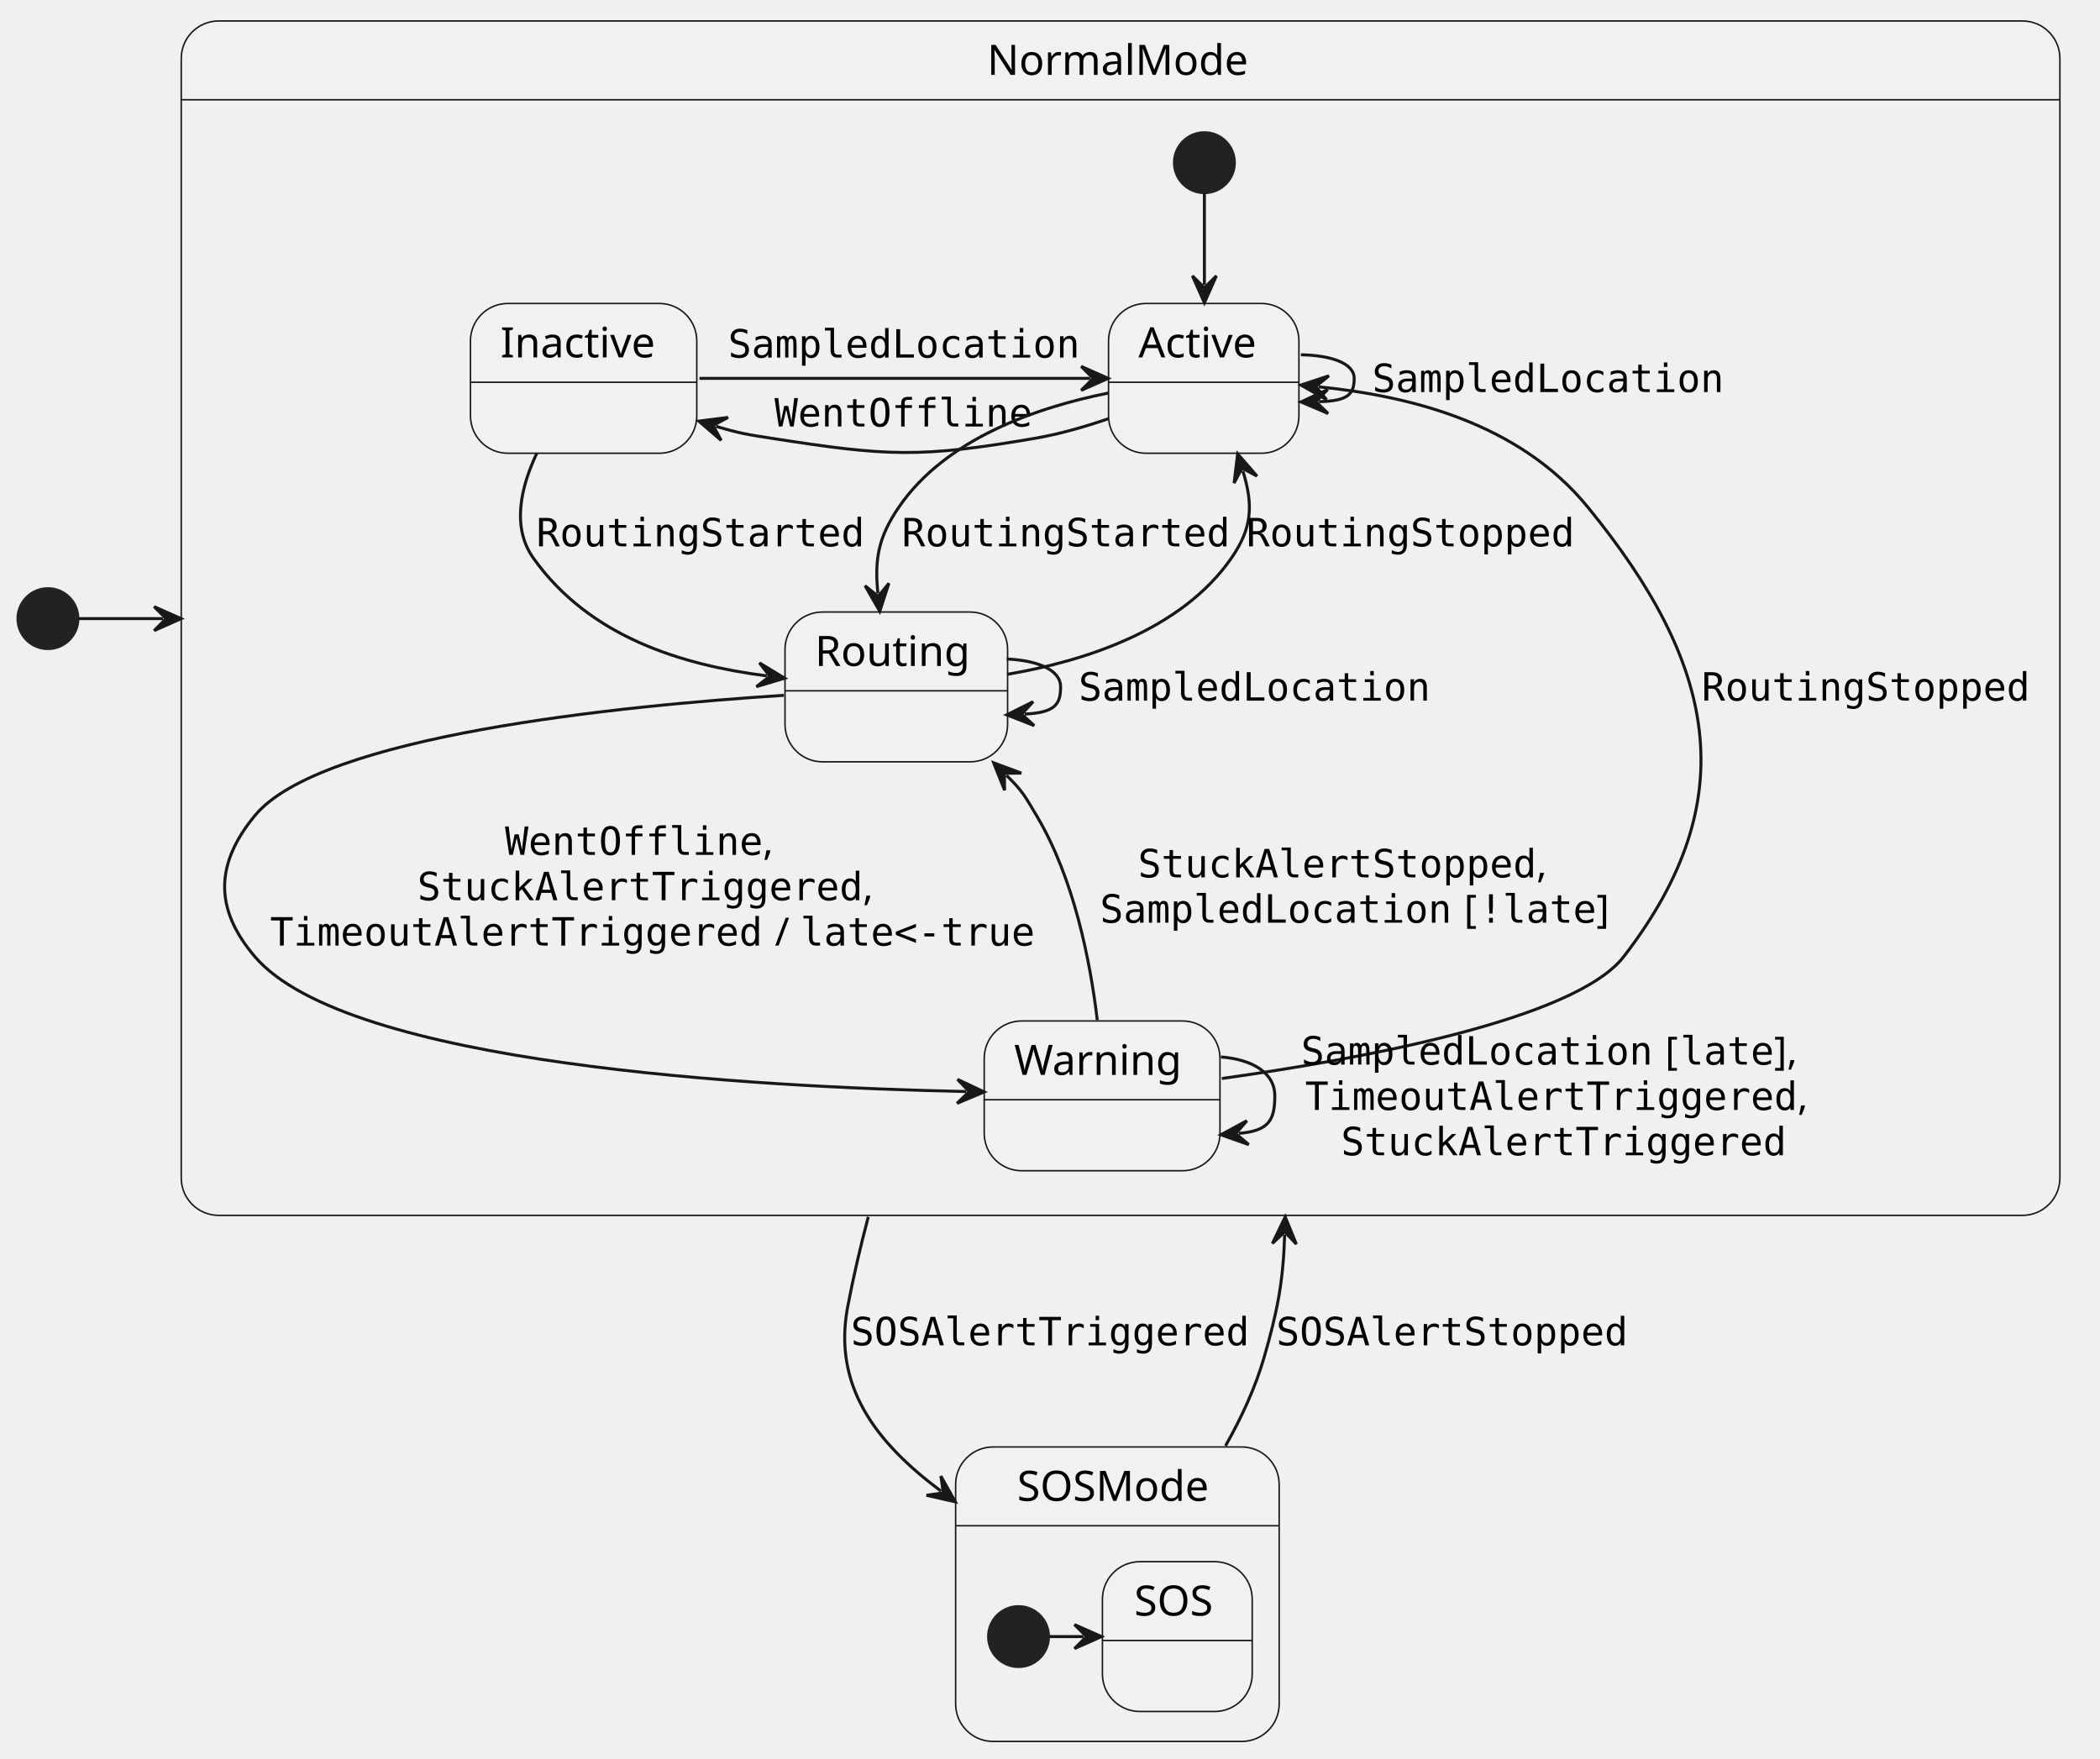
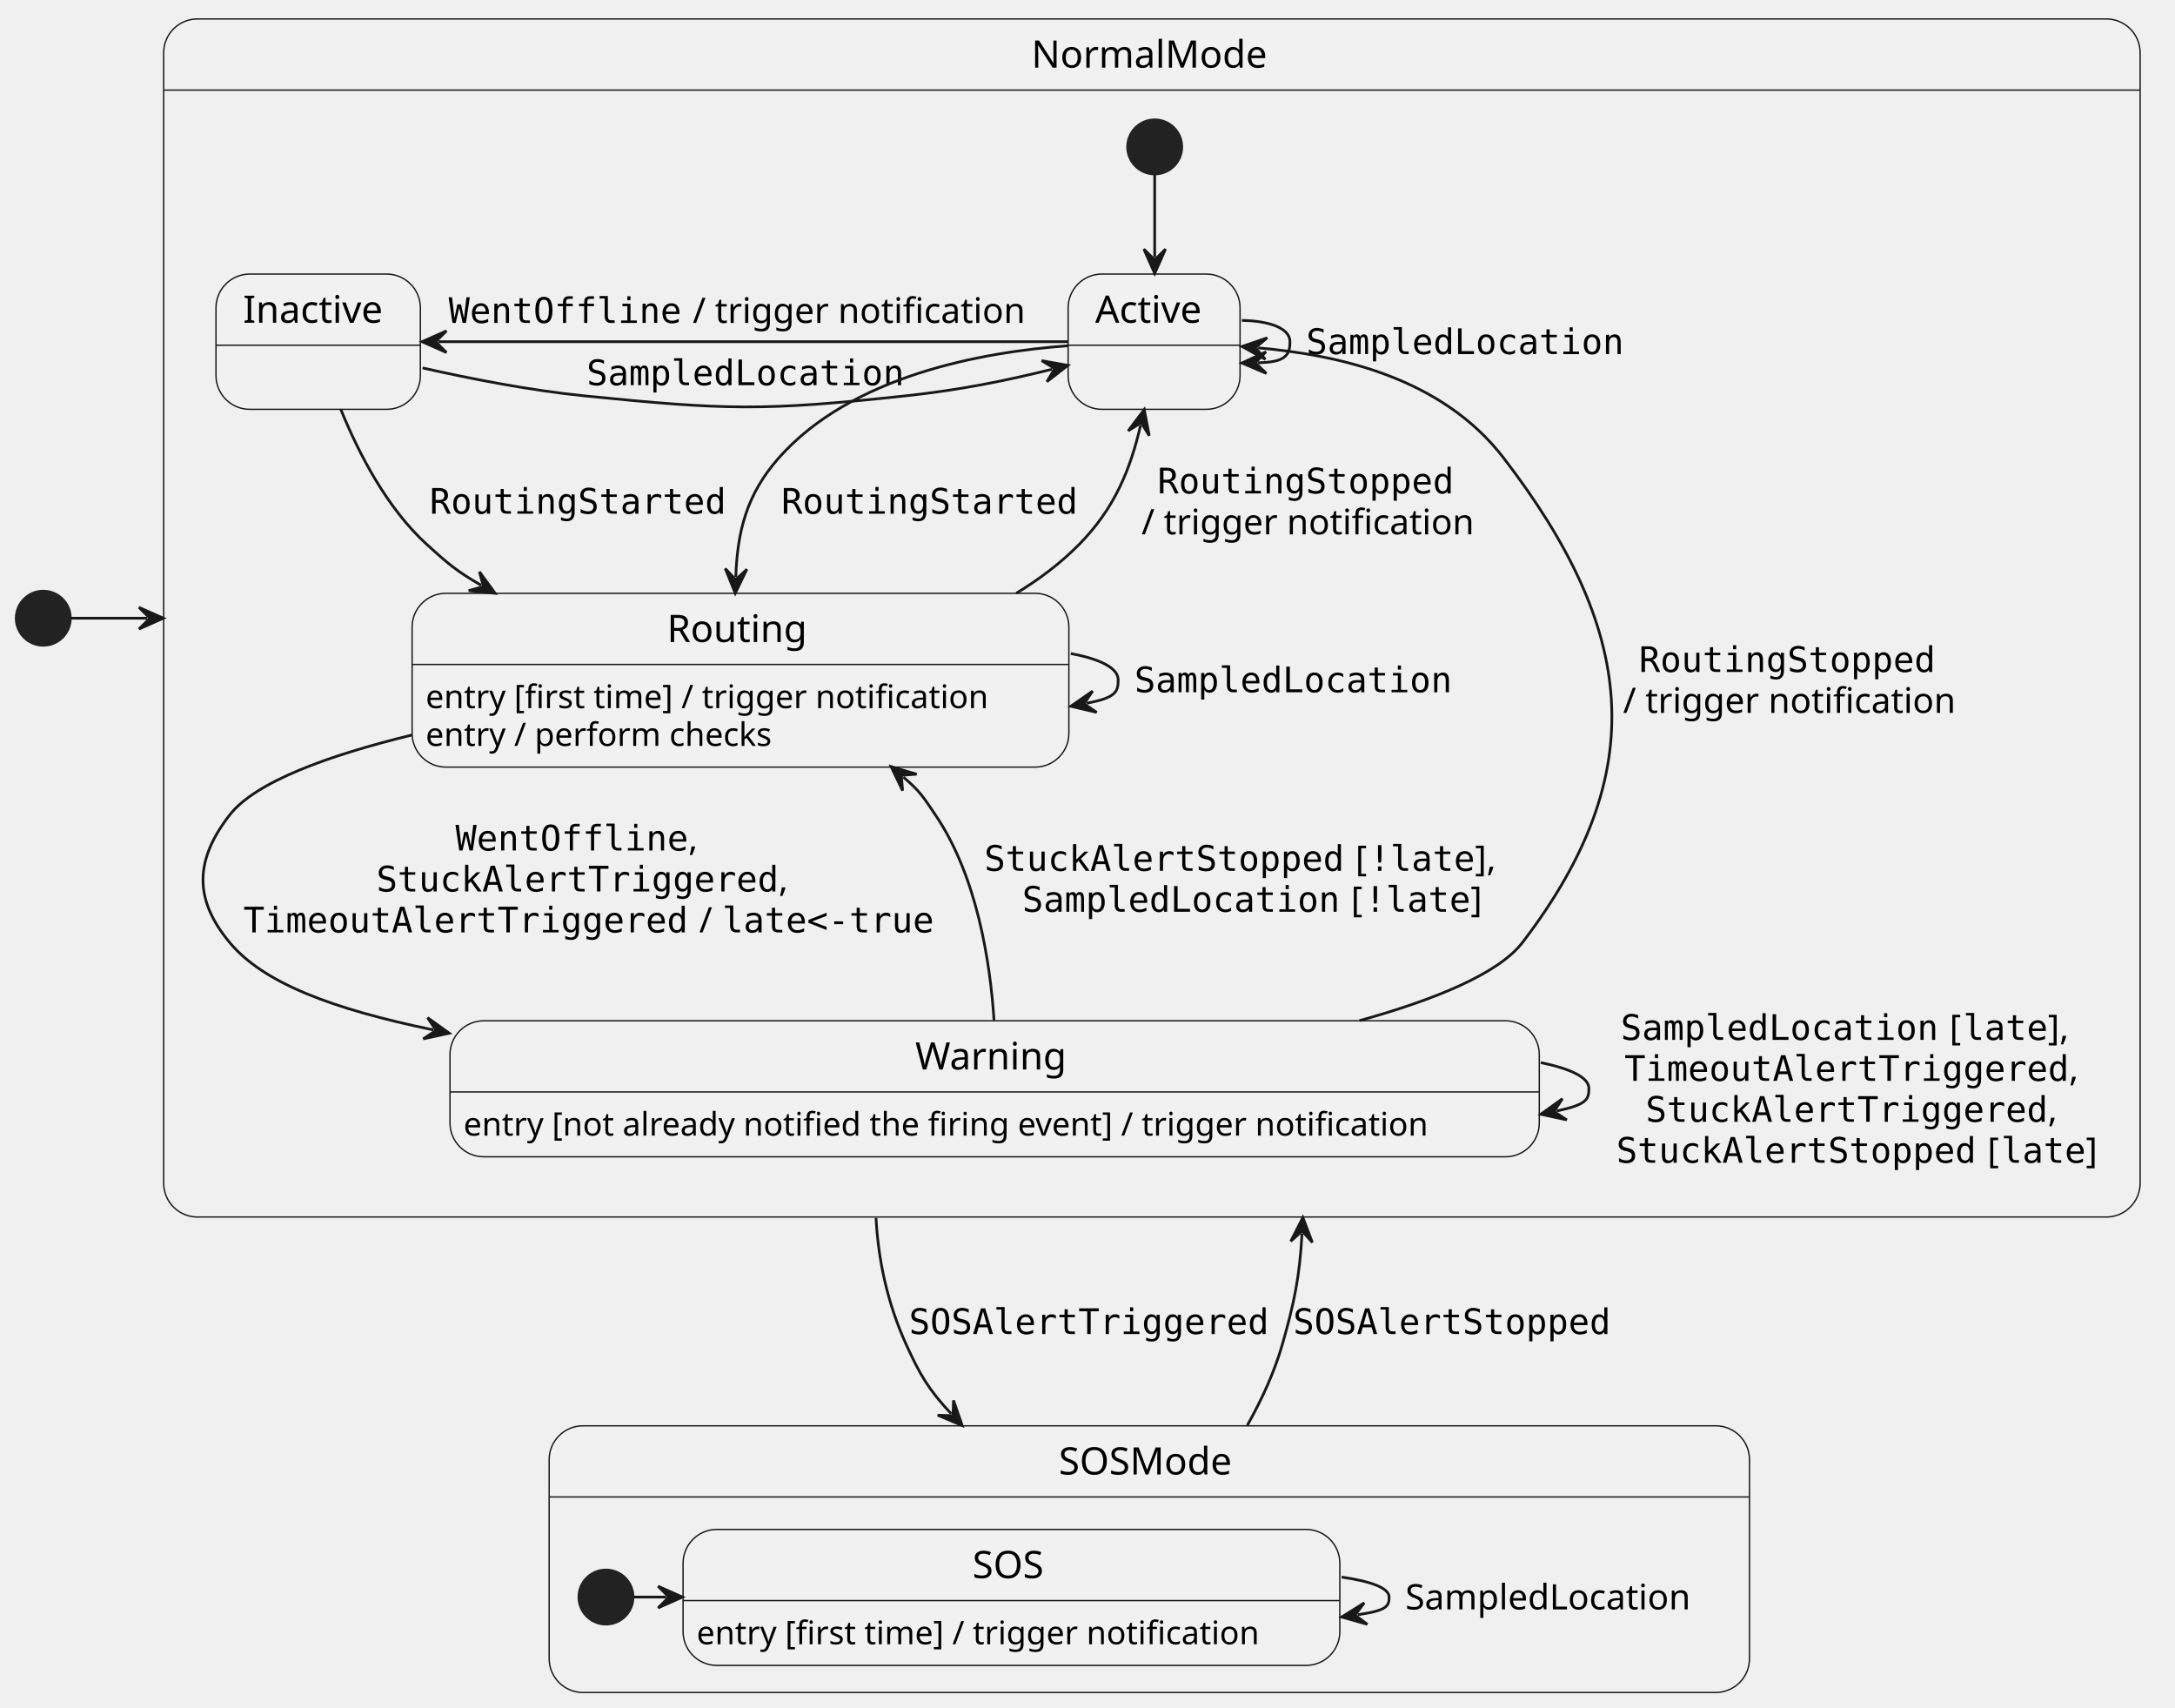
- <svg xmlns="http://www.w3.org/2000/svg" contentStyleType="text/css" data-diagram-type="STATE" height="587px" preserveAspectRatio="none" style="width:701px;height:587px;background:#FFFFFF;" version="1.1" viewBox="0 0 701 587" width="701px" zoomAndPan="magnify">
+ <svg xmlns="http://www.w3.org/2000/svg" contentStyleType="text/css" data-diagram-type="STATE" height="631px" preserveAspectRatio="none" style="width:804px;height:631px;background:#FFFFFF;" version="1.1" viewBox="0 0 804 631" width="804px" zoomAndPan="magnify">
  <defs />
  <g>
-     <path d="M73,7 L675.113,7 A12.5,12.5 0 0 1 687.613,19.5 L687.613,33.297 L60.5,33.297 L60.5,19.5 A12.5,12.5 0 0 1 73,7 " fill="#F1F1F1" style="stroke:#F1F1F1;stroke-width:1;" />
-     <rect fill="#FFFFFF" fill-opacity="0" height="398.695" rx="12.5" ry="12.5" style="stroke:#181818;stroke-width:0.5;" width="627.113" x="60.5" y="7" />
-     <line style="stroke:#181818;stroke-width:0.5;" x1="60.5" x2="687.613" y1="33.297" y2="33.297" />
-     <text fill="#000000" font-family="sans-serif" font-size="14" lengthAdjust="spacing" textLength="89.045" x="329.534" y="24.995">NormalMode</text>
-     <ellipse cx="402.04" cy="54.297" fill="#222222" rx="10" ry="10" style="stroke:#222222;stroke-width:1;" />
+     <path d="M73,7 L778.608,7 A12.5,12.5 0 0 1 791.108,19.5 L791.108,33.297 L60.5,33.297 L60.5,19.5 A12.5,12.5 0 0 1 73,7 " fill="#F1F1F1" style="stroke:#F1F1F1;stroke-width:1;" />
+     <rect fill="#FFFFFF" fill-opacity="0" height="442.828" rx="12.5" ry="12.5" style="stroke:#181818;stroke-width:0.5;" width="730.608" x="60.5" y="7" />
+     <line style="stroke:#181818;stroke-width:0.5;" x1="60.5" x2="791.108" y1="33.297" y2="33.297" />
+     <text fill="#000000" font-family="sans-serif" font-size="14" lengthAdjust="spacing" textLength="89.045" x="381.282" y="24.995">NormalMode</text>
+     <ellipse cx="426.84" cy="54.297" fill="#222222" rx="10" ry="10" style="stroke:#222222;stroke-width:1;" />
    <g id="NormalMode.Active">
-       <rect fill="#F1F1F1" height="50" rx="12.5" ry="12.5" style="stroke:#181818;stroke-width:0.5;" width="63.552" x="370.04" y="101.297" />
-       <line style="stroke:#181818;stroke-width:0.5;" x1="370.04" x2="433.592" y1="127.594" y2="127.594" />
-       <text fill="#000000" font-family="sans-serif" font-size="14" lengthAdjust="spacing" textLength="43.552" x="380.04" y="119.292">Active</text>
+       <rect fill="#F1F1F1" height="50" rx="12.5" ry="12.5" style="stroke:#181818;stroke-width:0.5;" width="63.552" x="394.84" y="101.297" />
+       <line style="stroke:#181818;stroke-width:0.5;" x1="394.84" x2="458.392" y1="127.594" y2="127.594" />
+       <text fill="#000000" font-family="sans-serif" font-size="14" lengthAdjust="spacing" textLength="43.552" x="404.84" y="119.292">Active</text>
    </g>
    <g id="NormalMode.Inactive">
-       <rect fill="#F1F1F1" height="50" rx="12.5" ry="12.5" style="stroke:#181818;stroke-width:0.5;" width="75.556" x="157.04" y="101.297" />
-       <line style="stroke:#181818;stroke-width:0.5;" x1="157.04" x2="232.596" y1="127.594" y2="127.594" />
-       <text fill="#000000" font-family="sans-serif" font-size="14" lengthAdjust="spacing" textLength="55.556" x="167.04" y="119.292">Inactive</text>
+       <rect fill="#F1F1F1" height="50" rx="12.5" ry="12.5" style="stroke:#181818;stroke-width:0.5;" width="75.556" x="79.84" y="101.297" />
+       <line style="stroke:#181818;stroke-width:0.5;" x1="79.84" x2="155.396" y1="127.594" y2="127.594" />
+       <text fill="#000000" font-family="sans-serif" font-size="14" lengthAdjust="spacing" textLength="55.556" x="89.84" y="119.292">Inactive</text>
    </g>
    <g id="NormalMode.Routing">
-       <rect fill="#F1F1F1" height="50" rx="12.5" ry="12.5" style="stroke:#181818;stroke-width:0.5;" width="74.305" x="262.04" y="204.297" />
-       <line style="stroke:#181818;stroke-width:0.5;" x1="262.04" x2="336.345" y1="230.594" y2="230.594" />
-       <text fill="#000000" font-family="sans-serif" font-size="14" lengthAdjust="spacing" textLength="54.305" x="272.04" y="222.292">Routing</text>
+       <rect fill="#F1F1F1" height="64.234" rx="12.5" ry="12.5" style="stroke:#181818;stroke-width:0.5;" width="242.773" x="152.34" y="219.297" />
+       <line style="stroke:#181818;stroke-width:0.5;" x1="152.34" x2="395.113" y1="245.594" y2="245.594" />
+       <text fill="#000000" font-family="sans-serif" font-size="14" lengthAdjust="spacing" textLength="54.305" x="246.574" y="237.292">Routing</text>
+       <text fill="#000000" font-family="sans-serif" font-size="12" lengthAdjust="spacing" textLength="222.773" x="157.34" y="261.732">entry [first time] / trigger notification</text>
+       <text fill="#000000" font-family="sans-serif" font-size="12" lengthAdjust="spacing" textLength="136.723" x="157.34" y="275.701">entry / perform checks</text>
    </g>
    <g id="NormalMode.Warning">
-       <rect fill="#F1F1F1" height="50" rx="12.5" ry="12.5" style="stroke:#181818;stroke-width:0.5;" width="78.7" x="328.54" y="340.797" />
-       <line style="stroke:#181818;stroke-width:0.5;" x1="328.54" x2="407.24" y1="367.094" y2="367.094" />
-       <text fill="#000000" font-family="sans-serif" font-size="14" lengthAdjust="spacing" textLength="58.7" x="338.54" y="358.792">Warning</text>
+       <rect fill="#F1F1F1" height="50.266" rx="12.5" ry="12.5" style="stroke:#181818;stroke-width:0.5;" width="402.664" x="166.34" y="377.297" />
+       <line style="stroke:#181818;stroke-width:0.5;" x1="166.34" x2="569.004" y1="403.594" y2="403.594" />
+       <text fill="#000000" font-family="sans-serif" font-size="14" lengthAdjust="spacing" textLength="58.7" x="338.322" y="395.292">Warning</text>
+       <text fill="#000000" font-family="sans-serif" font-size="12" lengthAdjust="spacing" textLength="382.664" x="171.34" y="419.732">entry [not already notified the firing event] / trigger notification</text>
    </g>
    <g id="link_*start*NormalMode_Active">
-       <path d="M402.04,64.447 C402.04,73.717 402.04,82.437 402.04,95.077 " fill="#FFFFFF" fill-opacity="0" id="*start*NormalMode-to-Active" style="stroke:#181818;stroke-width:1;" />
-       <polygon fill="#181818" points="402.04,101.077,406.04,92.077,402.04,96.077,398.04,92.077,402.04,101.077" style="stroke:#181818;stroke-width:1;" />
+       <path d="M426.84,64.447 C426.84,73.717 426.84,82.437 426.84,95.077 " fill="#FFFFFF" fill-opacity="0" id="*start*NormalMode-to-Active" style="stroke:#181818;stroke-width:1;" />
+       <polygon fill="#181818" points="426.84,101.077,430.84,92.077,426.84,96.077,422.84,92.077,426.84,101.077" style="stroke:#181818;stroke-width:1;" />
    </g>
    <g id="link_Active_Active">
-       <path d="M434.27,118.427 C444.22,118.587 452.04,121.207 452.04,126.297 C452.04,131.387 450.219,133.91 440.269,134.07 " fill="#FFFFFF" fill-opacity="0" id="Active-to-Active" style="stroke:#181818;stroke-width:1;" />
-       <polygon fill="#181818" points="434.27,134.167,443.333,138.022,439.269,134.087,443.204,130.023,434.27,134.167" style="stroke:#181818;stroke-width:1;" />
-       <text fill="#000000" font-family="monospace" font-size="13" lengthAdjust="spacing" textLength="117.4" x="458.04" y="130.864">SampledLocation</text>
+       <path d="M459.06,118.427 C469.02,118.587 476.84,121.207 476.84,126.297 C476.84,131.387 475.019,133.911 465.059,134.071 " fill="#FFFFFF" fill-opacity="0" id="Active-to-Active" style="stroke:#181818;stroke-width:1;" />
+       <polygon fill="#181818" points="459.06,134.167,468.123,138.022,464.059,134.087,467.995,130.023,459.06,134.167" style="stroke:#181818;stroke-width:1;" />
+       <text fill="#000000" font-family="monospace" font-size="13" lengthAdjust="spacing" textLength="117.4" x="482.84" y="130.864">SampledLocation</text>
    </g>
    <g id="link_Inactive_Active">
-       <path d="M239.016,142.304 C246.936,144.684 249.55,145.047 257.54,146.297 C296.19,152.327 307,152.917 345.54,146.297 C353.65,144.907 362.13,142.467 369.98,139.767 " fill="#FFFFFF" fill-opacity="0" id="Inactive-backto-Active" style="stroke:#181818;stroke-width:1;" />
-       <polygon fill="#181818" points="233.27,140.577,240.738,146.998,238.059,142.016,243.04,139.336,233.27,140.577" style="stroke:#181818;stroke-width:1;" />
-       <text fill="#000000" font-family="monospace" font-size="13" lengthAdjust="spacing" textLength="86.093" x="258.54" y="142.364">WentOffline</text>
+       <path d="M162.04,126.297 C223.56,126.297 337.48,126.297 394.81,126.297 " fill="#FFFFFF" fill-opacity="0" id="Inactive-backto-Active" style="stroke:#181818;stroke-width:1;" />
+       <polygon fill="#181818" points="156.04,126.297,165.04,130.297,161.04,126.297,165.04,122.297,156.04,126.297" style="stroke:#181818;stroke-width:1;" />
+       <text fill="#000000" font-family="monospace" font-size="13" lengthAdjust="spacing" textLength="86.093" x="165.84" y="119.364">WentOffline</text>
+       <text fill="#000000" font-family="sans-serif" font-size="13" lengthAdjust="spacing" textLength="129.651" x="256.066" y="119.364">/ trigger notification</text>
    </g>
    <g id="link_Inactive_Active">
-       <path d="M233.49,126.297 C272.78,126.297 327.09,126.297 363.91,126.297 " fill="#FFFFFF" fill-opacity="0" id="Inactive-to-Active" style="stroke:#181818;stroke-width:1;" />
-       <polygon fill="#181818" points="369.91,126.297,360.91,122.297,364.91,126.297,360.91,130.297,369.91,126.297" style="stroke:#181818;stroke-width:1;" />
-       <text fill="#000000" font-family="monospace" font-size="13" lengthAdjust="spacing" textLength="117.4" x="243.04" y="119.364">SampledLocation</text>
+       <path d="M156.2,135.987 C174.18,140.047 195.97,144.287 215.84,146.297 C268.46,151.607 282.26,151.947 334.84,146.297 C354.99,144.127 371.385,140.804 388.935,136.474 " fill="#FFFFFF" fill-opacity="0" id="Inactive-to-Active" style="stroke:#181818;stroke-width:1;" />
+       <polygon fill="#181818" points="394.76,135.037,385.064,133.309,389.906,136.235,386.98,141.076,394.76,135.037" style="stroke:#181818;stroke-width:1;" />
+       <text fill="#000000" font-family="monospace" font-size="13" lengthAdjust="spacing" textLength="117.4" x="216.84" y="142.364">SampledLocation</text>
    </g>
    <g id="link_Active_Routing">
-       <path d="M369.97,131.197 C346.34,135.927 315.69,146.357 300.04,169.297 C293.23,179.287 291.875,186.628 293.055,198.088 " fill="#FFFFFF" fill-opacity="0" id="Active-to-Routing" style="stroke:#181818;stroke-width:1;" />
-       <polygon fill="#181818" points="293.67,204.057,296.727,194.695,293.158,199.083,288.769,195.514,293.67,204.057" style="stroke:#181818;stroke-width:1;" />
-       <text fill="#000000" font-family="monospace" font-size="13" lengthAdjust="spacing" textLength="109.573" x="301.04" y="182.364">RoutingStarted</text>
+       <path d="M394.73,127.797 C362.78,130.127 314.73,138.897 287.84,169.297 C275.93,182.767 272.551,196.6 271.991,213.27 " fill="#FFFFFF" fill-opacity="0" id="Active-to-Routing" style="stroke:#181818;stroke-width:1;" />
+       <polygon fill="#181818" points="271.79,219.267,276.09,210.406,271.958,214.27,268.094,210.138,271.79,219.267" style="stroke:#181818;stroke-width:1;" />
+       <text fill="#000000" font-family="monospace" font-size="13" lengthAdjust="spacing" textLength="109.573" x="288.84" y="189.864">RoutingStarted</text>
    </g>
    <g id="link_Active_Routing">
-       <path d="M414.895,157.224 C418.395,168.664 418.01,176.247 411.04,186.297 C394.31,210.447 361.85,220.737 336.17,225.097 " fill="#FFFFFF" fill-opacity="0" id="Active-backto-Routing" style="stroke:#181818;stroke-width:1;" />
-       <polygon fill="#181818" points="413.14,151.487,411.948,161.263,414.603,156.268,419.598,158.923,413.14,151.487" style="stroke:#181818;stroke-width:1;" />
-       <text fill="#000000" font-family="monospace" font-size="13" lengthAdjust="spacing" textLength="109.573" x="416.04" y="182.364">RoutingStopped</text>
+       <path d="M421.614,157.222 C417.904,173.212 412.17,187.817 398.84,201.297 C392.04,208.177 384.16,214.117 375.73,219.237 " fill="#FFFFFF" fill-opacity="0" id="Active-backto-Routing" style="stroke:#181818;stroke-width:1;" />
+       <polygon fill="#181818" points="422.97,151.377,417.039,159.24,421.84,156.248,424.832,161.048,422.97,151.377" style="stroke:#181818;stroke-width:1;" />
+       <text fill="#000000" font-family="monospace" font-size="13" lengthAdjust="spacing" textLength="109.573" x="427.879" y="182.364">RoutingStopped</text>
+       <text fill="#000000" font-family="sans-serif" font-size="13" lengthAdjust="spacing" textLength="4.132" x="537.452" y="182.364"> </text>
+       <text fill="#000000" font-family="sans-serif" font-size="13" lengthAdjust="spacing" textLength="129.651" x="421.972" y="197.497">/ trigger notification</text>
    </g>
    <g id="link_Inactive_Routing">
-       <path d="M179.19,151.307 C173.8,162.707 170.75,176.047 178.04,186.297 C196.93,212.837 227.879,221.988 255.979,225.618 " fill="#FFFFFF" fill-opacity="0" id="Inactive-to-Routing" style="stroke:#181818;stroke-width:1;" />
-       <polygon fill="#181818" points="261.93,226.387,253.517,221.267,256.971,225.746,252.492,229.201,261.93,226.387" style="stroke:#181818;stroke-width:1;" />
-       <text fill="#000000" font-family="monospace" font-size="13" lengthAdjust="spacing" textLength="109.573" x="179.04" y="182.364">RoutingStarted</text>
+       <path d="M125.99,151.337 C132.47,167.297 142.92,187.747 157.84,201.297 C165.37,208.137 168.775,211.113 177.845,216.313 " fill="#FFFFFF" fill-opacity="0" id="Inactive-to-Routing" style="stroke:#181818;stroke-width:1;" />
+       <polygon fill="#181818" points="183.05,219.297,177.232,211.35,178.712,216.81,173.253,218.291,183.05,219.297" style="stroke:#181818;stroke-width:1;" />
+       <text fill="#000000" font-family="monospace" font-size="13" lengthAdjust="spacing" textLength="109.573" x="158.84" y="189.864">RoutingStarted</text>
    </g>
    <g id="link_Routing_Routing">
-       <path d="M336.06,219.977 C346.25,220.427 354.04,223.537 354.04,229.297 C354.04,235.057 352.244,237.902 342.054,238.352 " fill="#FFFFFF" fill-opacity="0" id="Routing-to-Routing" style="stroke:#181818;stroke-width:1;" />
-       <polygon fill="#181818" points="336.06,238.617,345.228,242.216,341.055,238.396,344.875,234.224,336.06,238.617" style="stroke:#181818;stroke-width:1;" />
-       <text fill="#000000" font-family="monospace" font-size="13" lengthAdjust="spacing" textLength="117.4" x="360.04" y="233.864">SampledLocation</text>
+       <path d="M395.81,241.547 C406.59,243.597 413.34,246.847 413.34,251.297 C413.34,255.747 412.484,257.876 401.704,259.926 " fill="#FFFFFF" fill-opacity="0" id="Routing-to-Routing" style="stroke:#181818;stroke-width:1;" />
+       <polygon fill="#181818" points="395.81,261.047,405.399,263.295,400.722,260.113,403.904,255.436,395.81,261.047" style="stroke:#181818;stroke-width:1;" />
+       <text fill="#000000" font-family="monospace" font-size="13" lengthAdjust="spacing" textLength="117.4" x="419.34" y="255.864">SampledLocation</text>
    </g>
    <g id="link_Routing_Warning">
-       <path d="M261.68,232.097 C206.41,235.637 107,245.617 85.04,272.297 C71.77,288.427 71.5,303.397 85.04,319.297 C115.87,355.467 252.231,362.87 322.541,364.36 " fill="#FFFFFF" fill-opacity="0" id="Routing-to-Warning" style="stroke:#181818;stroke-width:1;" />
-       <polygon fill="#181818" points="328.54,364.487,319.627,360.297,323.541,364.381,319.457,368.295,328.54,364.487" style="stroke:#181818;stroke-width:1;" />
-       <text fill="#000000" font-family="monospace" font-size="13" lengthAdjust="spacing" textLength="86.093" x="168.563" y="285.364">WentOffline</text>
-       <text fill="#000000" font-family="sans-serif" font-size="13" lengthAdjust="spacing" textLength="4.132" x="254.656" y="285.364">,</text>
-       <text fill="#000000" font-family="sans-serif" font-size="13" lengthAdjust="spacing" textLength="4.132" x="135.19" y="300.497"> </text>
-       <text fill="#000000" font-family="monospace" font-size="13" lengthAdjust="spacing" textLength="148.707" x="139.322" y="300.497">StuckAlertTriggered</text>
-       <text fill="#000000" font-family="sans-serif" font-size="13" lengthAdjust="spacing" textLength="4.132" x="288.029" y="300.497">,</text>
-       <text fill="#000000" font-family="sans-serif" font-size="13" lengthAdjust="spacing" textLength="4.132" x="86.04" y="315.629"> </text>
-       <text fill="#000000" font-family="monospace" font-size="13" lengthAdjust="spacing" textLength="164.36" x="90.172" y="315.629">TimeoutAlertTriggered</text>
-       <text fill="#000000" font-family="sans-serif" font-size="13" lengthAdjust="spacing" textLength="4.38" x="258.664" y="315.629">/</text>
-       <text fill="#000000" font-family="monospace" font-size="13" lengthAdjust="spacing" textLength="78.267" x="267.177" y="315.629">late&lt;-true</text>
+       <path d="M152.27,271.677 C121.48,279.167 94.38,288.967 84.84,301.297 C72.06,317.817 71.5,332.227 84.84,348.297 C97.33,363.347 122.754,372.932 160.194,380.672 " fill="#FFFFFF" fill-opacity="0" id="Routing-to-Warning" style="stroke:#181818;stroke-width:1;" />
+       <polygon fill="#181818" points="166.07,381.887,158.066,376.148,161.173,380.875,156.447,383.982,166.07,381.887" style="stroke:#181818;stroke-width:1;" />
+       <text fill="#000000" font-family="monospace" font-size="13" lengthAdjust="spacing" textLength="86.093" x="168.363" y="314.364">WentOffline</text>
+       <text fill="#000000" font-family="sans-serif" font-size="13" lengthAdjust="spacing" textLength="4.132" x="254.456" y="314.364">,</text>
+       <text fill="#000000" font-family="sans-serif" font-size="13" lengthAdjust="spacing" textLength="4.132" x="134.99" y="329.497"> </text>
+       <text fill="#000000" font-family="monospace" font-size="13" lengthAdjust="spacing" textLength="148.707" x="139.122" y="329.497">StuckAlertTriggered</text>
+       <text fill="#000000" font-family="sans-serif" font-size="13" lengthAdjust="spacing" textLength="4.132" x="287.829" y="329.497">,</text>
+       <text fill="#000000" font-family="sans-serif" font-size="13" lengthAdjust="spacing" textLength="4.132" x="85.84" y="344.629"> </text>
+       <text fill="#000000" font-family="monospace" font-size="13" lengthAdjust="spacing" textLength="164.36" x="89.972" y="344.629">TimeoutAlertTriggered</text>
+       <text fill="#000000" font-family="sans-serif" font-size="13" lengthAdjust="spacing" textLength="4.38" x="258.464" y="344.629">/</text>
+       <text fill="#000000" font-family="monospace" font-size="13" lengthAdjust="spacing" textLength="78.267" x="266.977" y="344.629">late&lt;-true</text>
    </g>
    <g id="link_Routing_Warning">
-       <path d="M335.984,258.828 C341.424,264.138 342.23,265.907 346.04,272.297 C358.55,293.287 363.95,320.917 366.28,340.507 " fill="#FFFFFF" fill-opacity="0" id="Routing-backto-Warning" style="stroke:#181818;stroke-width:1;" />
-       <polygon fill="#181818" points="331.69,254.637,335.336,263.786,335.268,258.129,340.925,258.061,331.69,254.637" style="stroke:#181818;stroke-width:1;" />
-       <text fill="#000000" font-family="monospace" font-size="13" lengthAdjust="spacing" textLength="133.053" x="379.852" y="292.864">StuckAlertStopped</text>
-       <text fill="#000000" font-family="sans-serif" font-size="13" lengthAdjust="spacing" textLength="4.132" x="512.905" y="292.864">,</text>
-       <text fill="#000000" font-family="sans-serif" font-size="13" lengthAdjust="spacing" textLength="4.132" x="363.04" y="307.997"> </text>
-       <text fill="#000000" font-family="monospace" font-size="13" lengthAdjust="spacing" textLength="117.4" x="367.172" y="307.997">SampledLocation</text>
-       <text fill="#000000" font-family="sans-serif" font-size="13" lengthAdjust="spacing" textLength="5.072" x="488.705" y="307.997">[</text>
-       <text fill="#000000" font-family="monospace" font-size="13" lengthAdjust="spacing" textLength="39.133" x="493.776" y="307.997">!late</text>
-       <text fill="#000000" font-family="sans-serif" font-size="13" lengthAdjust="spacing" textLength="5.072" x="532.91" y="307.997">]</text>
+       <path d="M333.956,287.24 C340.196,292.56 341.35,294.657 345.84,301.297 C361.18,323.967 366.03,355.547 367.45,377.117 " fill="#FFFFFF" fill-opacity="0" id="Routing-backto-Warning" style="stroke:#181818;stroke-width:1;" />
+       <polygon fill="#181818" points="329.39,283.347,333.644,292.23,333.195,286.591,338.834,286.142,329.39,283.347" style="stroke:#181818;stroke-width:1;" />
+       <text fill="#000000" font-family="monospace" font-size="13" lengthAdjust="spacing" textLength="133.053" x="363.84" y="321.864">StuckAlertStopped</text>
+       <text fill="#000000" font-family="sans-serif" font-size="13" lengthAdjust="spacing" textLength="5.072" x="501.026" y="321.864">[</text>
+       <text fill="#000000" font-family="monospace" font-size="13" lengthAdjust="spacing" textLength="39.133" x="506.097" y="321.864">!late</text>
+       <text fill="#000000" font-family="sans-serif" font-size="13" lengthAdjust="spacing" textLength="9.204" x="545.231" y="321.864">],</text>
+       <text fill="#000000" font-family="sans-serif" font-size="13" lengthAdjust="spacing" textLength="4.132" x="373.733" y="336.997"> </text>
+       <text fill="#000000" font-family="monospace" font-size="13" lengthAdjust="spacing" textLength="117.4" x="377.865" y="336.997">SampledLocation</text>
+       <text fill="#000000" font-family="sans-serif" font-size="13" lengthAdjust="spacing" textLength="5.072" x="499.397" y="336.997">[</text>
+       <text fill="#000000" font-family="monospace" font-size="13" lengthAdjust="spacing" textLength="39.133" x="504.469" y="336.997">!late</text>
+       <text fill="#000000" font-family="sans-serif" font-size="13" lengthAdjust="spacing" textLength="5.072" x="543.602" y="336.997">]</text>
    </g>
    <g id="link_Active_Warning">
-       <path d="M440.22,129.126 C469.91,132.106 506.82,140.857 530.04,169.297 C572.35,221.097 582.92,266.357 542.04,319.297 C525.78,340.367 454,353.557 407.86,360.007 " fill="#FFFFFF" fill-opacity="0" id="Active-backto-Warning" style="stroke:#181818;stroke-width:1;" />
-       <polygon fill="#181818" points="434.25,128.527,442.805,133.406,439.225,129.026,443.604,125.446,434.25,128.527" style="stroke:#181818;stroke-width:1;" />
-       <text fill="#000000" font-family="monospace" font-size="13" lengthAdjust="spacing" textLength="109.573" x="568.04" y="233.864">RoutingStopped</text>
+       <path d="M465.097,128.587 C495.337,131.217 533.19,139.777 555.84,169.297 C604.31,232.457 611.2,285.047 562.84,348.297 C554,359.867 530.39,369.497 502.53,377.247 " fill="#FFFFFF" fill-opacity="0" id="Active-backto-Warning" style="stroke:#181818;stroke-width:1;" />
+       <polygon fill="#181818" points="459.12,128.067,467.74,132.832,464.101,128.5,468.433,124.862,459.12,128.067" style="stroke:#181818;stroke-width:1;" />
+       <text fill="#000000" font-family="monospace" font-size="13" lengthAdjust="spacing" textLength="109.573" x="605.879" y="248.364">RoutingStopped</text>
+       <text fill="#000000" font-family="sans-serif" font-size="13" lengthAdjust="spacing" textLength="4.132" x="715.452" y="248.364"> </text>
+       <text fill="#000000" font-family="sans-serif" font-size="13" lengthAdjust="spacing" textLength="129.651" x="599.972" y="263.497">/ trigger notification</text>
    </g>
    <g id="link_Warning_Warning">
-       <path d="M407.55,352.807 C417.81,353.607 425.54,357.937 425.54,365.797 C425.54,373.657 423.792,377.521 413.532,378.32 " fill="#FFFFFF" fill-opacity="0" id="Warning-to-Warning" style="stroke:#181818;stroke-width:1;" />
-       <polygon fill="#181818" points="407.55,378.787,416.834,382.075,412.535,378.398,416.212,374.099,407.55,378.787" style="stroke:#181818;stroke-width:1;" />
-       <text fill="#000000" font-family="monospace" font-size="13" lengthAdjust="spacing" textLength="117.4" x="434.295" y="355.364">SampledLocation</text>
-       <text fill="#000000" font-family="sans-serif" font-size="13" lengthAdjust="spacing" textLength="5.072" x="555.827" y="355.364">[</text>
-       <text fill="#000000" font-family="monospace" font-size="13" lengthAdjust="spacing" textLength="31.307" x="560.899" y="355.364">late</text>
-       <text fill="#000000" font-family="sans-serif" font-size="13" lengthAdjust="spacing" textLength="9.204" x="592.206" y="355.364">],</text>
-       <text fill="#000000" font-family="sans-serif" font-size="13" lengthAdjust="spacing" textLength="4.132" x="431.54" y="370.497"> </text>
-       <text fill="#000000" font-family="monospace" font-size="13" lengthAdjust="spacing" textLength="164.36" x="435.672" y="370.497">TimeoutAlertTriggered</text>
-       <text fill="#000000" font-family="sans-serif" font-size="13" lengthAdjust="spacing" textLength="4.132" x="600.032" y="370.497">,</text>
-       <text fill="#000000" font-family="sans-serif" font-size="13" lengthAdjust="spacing" textLength="4.132" x="443.499" y="385.629"> </text>
-       <text fill="#000000" font-family="monospace" font-size="13" lengthAdjust="spacing" textLength="148.707" x="447.631" y="385.629">StuckAlertTriggered</text>
+       <path d="M569.56,392.747 C580.71,395.067 587.34,398.257 587.34,402.297 C587.34,406.337 586.584,408.305 575.434,410.625 " fill="#FFFFFF" fill-opacity="0" id="Warning-to-Warning" style="stroke:#181818;stroke-width:1;" />
+       <polygon fill="#181818" points="569.56,411.847,579.186,413.93,574.455,410.828,577.556,406.097,569.56,411.847" style="stroke:#181818;stroke-width:1;" />
+       <text fill="#000000" font-family="monospace" font-size="13" lengthAdjust="spacing" textLength="117.4" x="599.101" y="384.364">SampledLocation</text>
+       <text fill="#000000" font-family="sans-serif" font-size="13" lengthAdjust="spacing" textLength="5.072" x="720.633" y="384.364">[</text>
+       <text fill="#000000" font-family="monospace" font-size="13" lengthAdjust="spacing" textLength="31.307" x="725.705" y="384.364">late</text>
+       <text fill="#000000" font-family="sans-serif" font-size="13" lengthAdjust="spacing" textLength="9.204" x="757.011" y="384.364">],</text>
+       <text fill="#000000" font-family="sans-serif" font-size="13" lengthAdjust="spacing" textLength="4.132" x="596.346" y="399.497"> </text>
+       <text fill="#000000" font-family="monospace" font-size="13" lengthAdjust="spacing" textLength="164.36" x="600.478" y="399.497">TimeoutAlertTriggered</text>
+       <text fill="#000000" font-family="sans-serif" font-size="13" lengthAdjust="spacing" textLength="4.132" x="764.838" y="399.497">,</text>
+       <text fill="#000000" font-family="sans-serif" font-size="13" lengthAdjust="spacing" textLength="4.132" x="604.172" y="414.629"> </text>
+       <text fill="#000000" font-family="monospace" font-size="13" lengthAdjust="spacing" textLength="148.707" x="608.305" y="414.629">StuckAlertTriggered</text>
+       <text fill="#000000" font-family="sans-serif" font-size="13" lengthAdjust="spacing" textLength="4.132" x="757.011" y="414.629">,</text>
+       <text fill="#000000" font-family="sans-serif" font-size="13" lengthAdjust="spacing" textLength="4.132" x="593.34" y="429.762"> </text>
+       <text fill="#000000" font-family="monospace" font-size="13" lengthAdjust="spacing" textLength="133.053" x="597.472" y="429.762">StuckAlertStopped</text>
+       <text fill="#000000" font-family="sans-serif" font-size="13" lengthAdjust="spacing" textLength="5.072" x="734.658" y="429.762">[</text>
+       <text fill="#000000" font-family="monospace" font-size="13" lengthAdjust="spacing" textLength="31.307" x="739.73" y="429.762">late</text>
+       <text fill="#000000" font-family="sans-serif" font-size="13" lengthAdjust="spacing" textLength="5.072" x="771.036" y="429.762">]</text>
    </g>
-     <path d="M331.5,483 L414.5,483 A12.5,12.5 0 0 1 427,495.5 L427,509.297 L319,509.297 L319,495.5 A12.5,12.5 0 0 1 331.5,483 " fill="#F1F1F1" style="stroke:#F1F1F1;stroke-width:1;" />
-     <rect fill="#FFFFFF" fill-opacity="0" height="98.297" rx="12.5" ry="12.5" style="stroke:#181818;stroke-width:0.5;" width="108" x="319" y="483" />
-     <line style="stroke:#181818;stroke-width:0.5;" x1="319" x2="427" y1="509.297" y2="509.297" />
-     <text fill="#000000" font-family="sans-serif" font-size="14" lengthAdjust="spacing" textLength="66.938" x="339.531" y="500.995">SOSMode</text>
-     <ellipse cx="340" cy="546.297" fill="#222222" rx="10" ry="10" style="stroke:#222222;stroke-width:1;" />
+     <path d="M215.5,527 L634.207,527 A12.5,12.5 0 0 1 646.707,539.5 L646.707,553.297 L203,553.297 L203,539.5 A12.5,12.5 0 0 1 215.5,527 " fill="#F1F1F1" style="stroke:#F1F1F1;stroke-width:1;" />
+     <rect fill="#FFFFFF" fill-opacity="0" height="98.562" rx="12.5" ry="12.5" style="stroke:#181818;stroke-width:0.5;" width="443.707" x="203" y="527" />
+     <line style="stroke:#181818;stroke-width:0.5;" x1="203" x2="646.707" y1="553.297" y2="553.297" />
+     <text fill="#000000" font-family="sans-serif" font-size="14" lengthAdjust="spacing" textLength="66.938" x="391.385" y="544.995">SOSMode</text>
+     <ellipse cx="224" cy="590.297" fill="#222222" rx="10" ry="10" style="stroke:#222222;stroke-width:1;" />
    <g id="SOSMode.SOS">
-       <rect fill="#F1F1F1" height="50" rx="12.5" ry="12.5" style="stroke:#181818;stroke-width:0.5;" width="50" x="368" y="521.297" />
-       <line style="stroke:#181818;stroke-width:0.5;" x1="368" x2="418" y1="547.594" y2="547.594" />
-       <text fill="#000000" font-family="sans-serif" font-size="14" lengthAdjust="spacing" textLength="28.793" x="378.603" y="539.292">SOS</text>
+       <rect fill="#F1F1F1" height="50.266" rx="12.5" ry="12.5" style="stroke:#181818;stroke-width:0.5;" width="242.773" x="252.5" y="565.297" />
+       <line style="stroke:#181818;stroke-width:0.5;" x1="252.5" x2="495.273" y1="591.594" y2="591.594" />
+       <text fill="#000000" font-family="sans-serif" font-size="14" lengthAdjust="spacing" textLength="28.793" x="359.49" y="583.292">SOS</text>
+       <text fill="#000000" font-family="sans-serif" font-size="12" lengthAdjust="spacing" textLength="222.773" x="257.5" y="607.732">entry [first time] / trigger notification</text>
    </g>
    <g id="link_*start*SOSMode_SOS">
-       <path d="M350.35,546.297 C356.13,546.297 355.9,546.297 361.68,546.297 " fill="#FFFFFF" fill-opacity="0" id="*start*SOSMode-to-SOS" style="stroke:#181818;stroke-width:1;" />
-       <polygon fill="#181818" points="367.68,546.297,358.68,542.297,362.68,546.297,358.68,550.297,367.68,546.297" style="stroke:#181818;stroke-width:1;" />
+       <path d="M234.25,590.297 C240.26,590.297 240.26,590.297 246.27,590.297 " fill="#FFFFFF" fill-opacity="0" id="*start*SOSMode-to-SOS" style="stroke:#181818;stroke-width:1;" />
+       <polygon fill="#181818" points="252.27,590.297,243.27,586.297,247.27,590.297,243.27,594.297,252.27,590.297" style="stroke:#181818;stroke-width:1;" />
    </g>
-     <ellipse cx="16" cy="206.5" fill="#222222" rx="10" ry="10" style="stroke:#222222;stroke-width:1;" />
+     <g id="link_SOS_SOS">
+       <path d="M495.96,582.917 C506.74,584.467 513.5,586.927 513.5,590.297 C513.5,593.667 512.679,595.273 501.899,596.823 " fill="#FFFFFF" fill-opacity="0" id="SOS-to-SOS" style="stroke:#181818;stroke-width:1;" />
+       <polygon fill="#181818" points="495.96,597.677,505.438,600.355,500.909,596.965,504.299,592.437,495.96,597.677" style="stroke:#181818;stroke-width:1;" />
+       <text fill="#000000" font-family="sans-serif" font-size="13" lengthAdjust="spacing" textLength="112.207" x="519.5" y="594.864">SampledLocation</text>
+     </g>
+     <ellipse cx="16" cy="228.5" fill="#222222" rx="10" ry="10" style="stroke:#222222;stroke-width:1;" />
    <g id="link_*start*_NormalMode">
-       <path d="M26.14,206.5 C37.58,206.5 43.01,206.5 54.45,206.5 " fill="#FFFFFF" fill-opacity="0" id="*start*-to-NormalMode" style="stroke:#181818;stroke-width:1;" />
-       <polygon fill="#181818" points="60.45,206.5,51.45,202.5,55.45,206.5,51.45,210.5,60.45,206.5" style="stroke:#181818;stroke-width:1;" />
+       <path d="M26.01,228.5 C37.47,228.5 42.93,228.5 54.38,228.5 " fill="#FFFFFF" fill-opacity="0" id="*start*-to-NormalMode" style="stroke:#181818;stroke-width:1;" />
+       <polygon fill="#181818" points="60.38,228.5,51.38,224.5,55.38,228.5,51.38,232.5,60.38,228.5" style="stroke:#181818;stroke-width:1;" />
    </g>
    <g id="link_NormalMode_SOSMode">
-       <path d="M289.84,406.19 C287.2,416.17 284.89,426.15 283,436 C277.91,462.55 292.194,481.358 314.084,497.718 " fill="#FFFFFF" fill-opacity="0" id="NormalMode-to-SOSMode" style="stroke:#181818;stroke-width:1;" />
-       <polygon fill="#181818" points="318.89,501.31,314.075,492.718,314.885,498.317,309.286,499.126,318.89,501.31" style="stroke:#181818;stroke-width:1;" />
-       <text fill="#000000" font-family="monospace" font-size="13" lengthAdjust="spacing" textLength="133.053" x="284" y="449.067">SOSAlertTriggered</text>
+       <path d="M323.83,450.2 C324.68,466.18 328.15,481.93 335,497 C339.98,507.95 343.219,513.58 351.599,522.53 " fill="#FFFFFF" fill-opacity="0" id="NormalMode-to-SOSMode" style="stroke:#181818;stroke-width:1;" />
+       <polygon fill="#181818" points="355.7,526.91,352.469,517.606,352.283,523.26,346.629,523.074,355.7,526.91" style="stroke:#181818;stroke-width:1;" />
+       <text fill="#000000" font-family="monospace" font-size="13" lengthAdjust="spacing" textLength="133.053" x="336" y="493.067">SOSAlertTriggered</text>
    </g>
    <g id="link_SOSMode_NormalMode">
-       <path d="M409.08,482.64 C414.41,473.24 419.08,463.14 422,453 C426.36,437.87 428.332,428.107 428.832,412.187 " fill="#FFFFFF" fill-opacity="0" id="SOSMode-to-NormalMode" style="stroke:#181818;stroke-width:1;" />
-       <polygon fill="#181818" points="429.02,406.19,424.739,415.06,428.863,411.188,432.736,415.311,429.02,406.19" style="stroke:#181818;stroke-width:1;" />
-       <text fill="#000000" font-family="monospace" font-size="13" lengthAdjust="spacing" textLength="117.4" x="426" y="449.067">SOSAlertStopped</text>
+       <path d="M461.08,526.81 C466.41,517.35 471.08,507.19 474,497 C478.35,481.81 480.428,472.001 481.288,456.011 " fill="#FFFFFF" fill-opacity="0" id="SOSMode-to-NormalMode" style="stroke:#181818;stroke-width:1;" />
+       <polygon fill="#181818" points="481.61,450.02,477.132,458.792,481.341,455.013,485.121,459.222,481.61,450.02" style="stroke:#181818;stroke-width:1;" />
+       <text fill="#000000" font-family="monospace" font-size="13" lengthAdjust="spacing" textLength="117.4" x="478" y="493.067">SOSAlertStopped</text>
    </g>
  </g>
</svg>
